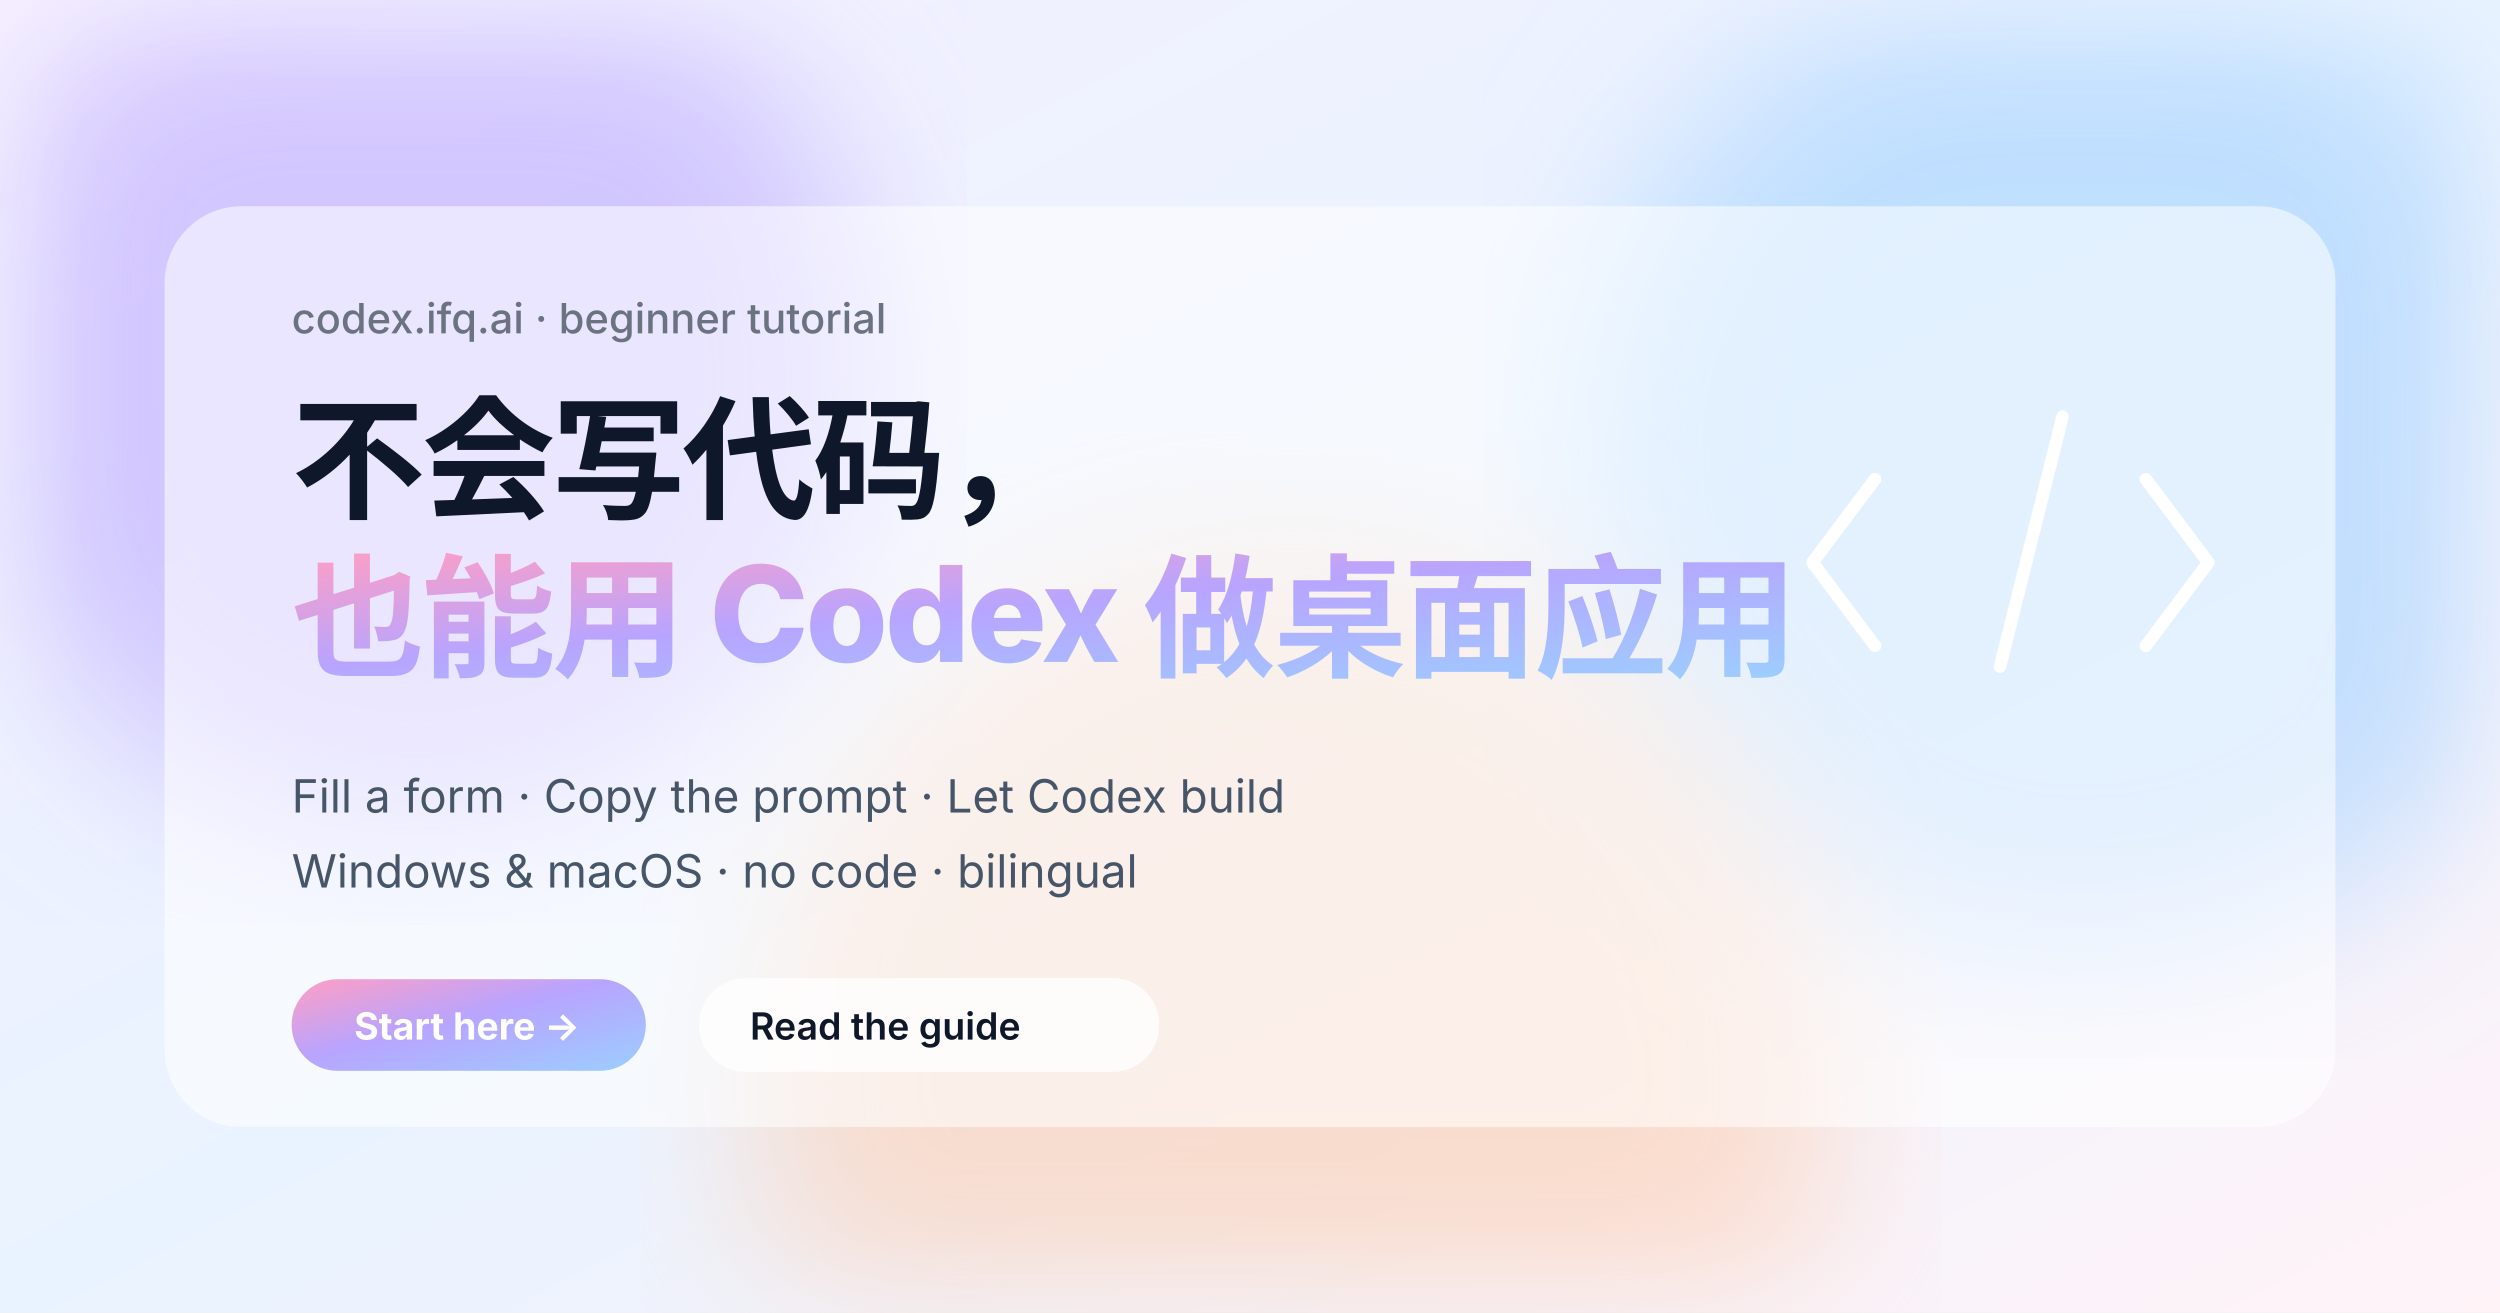
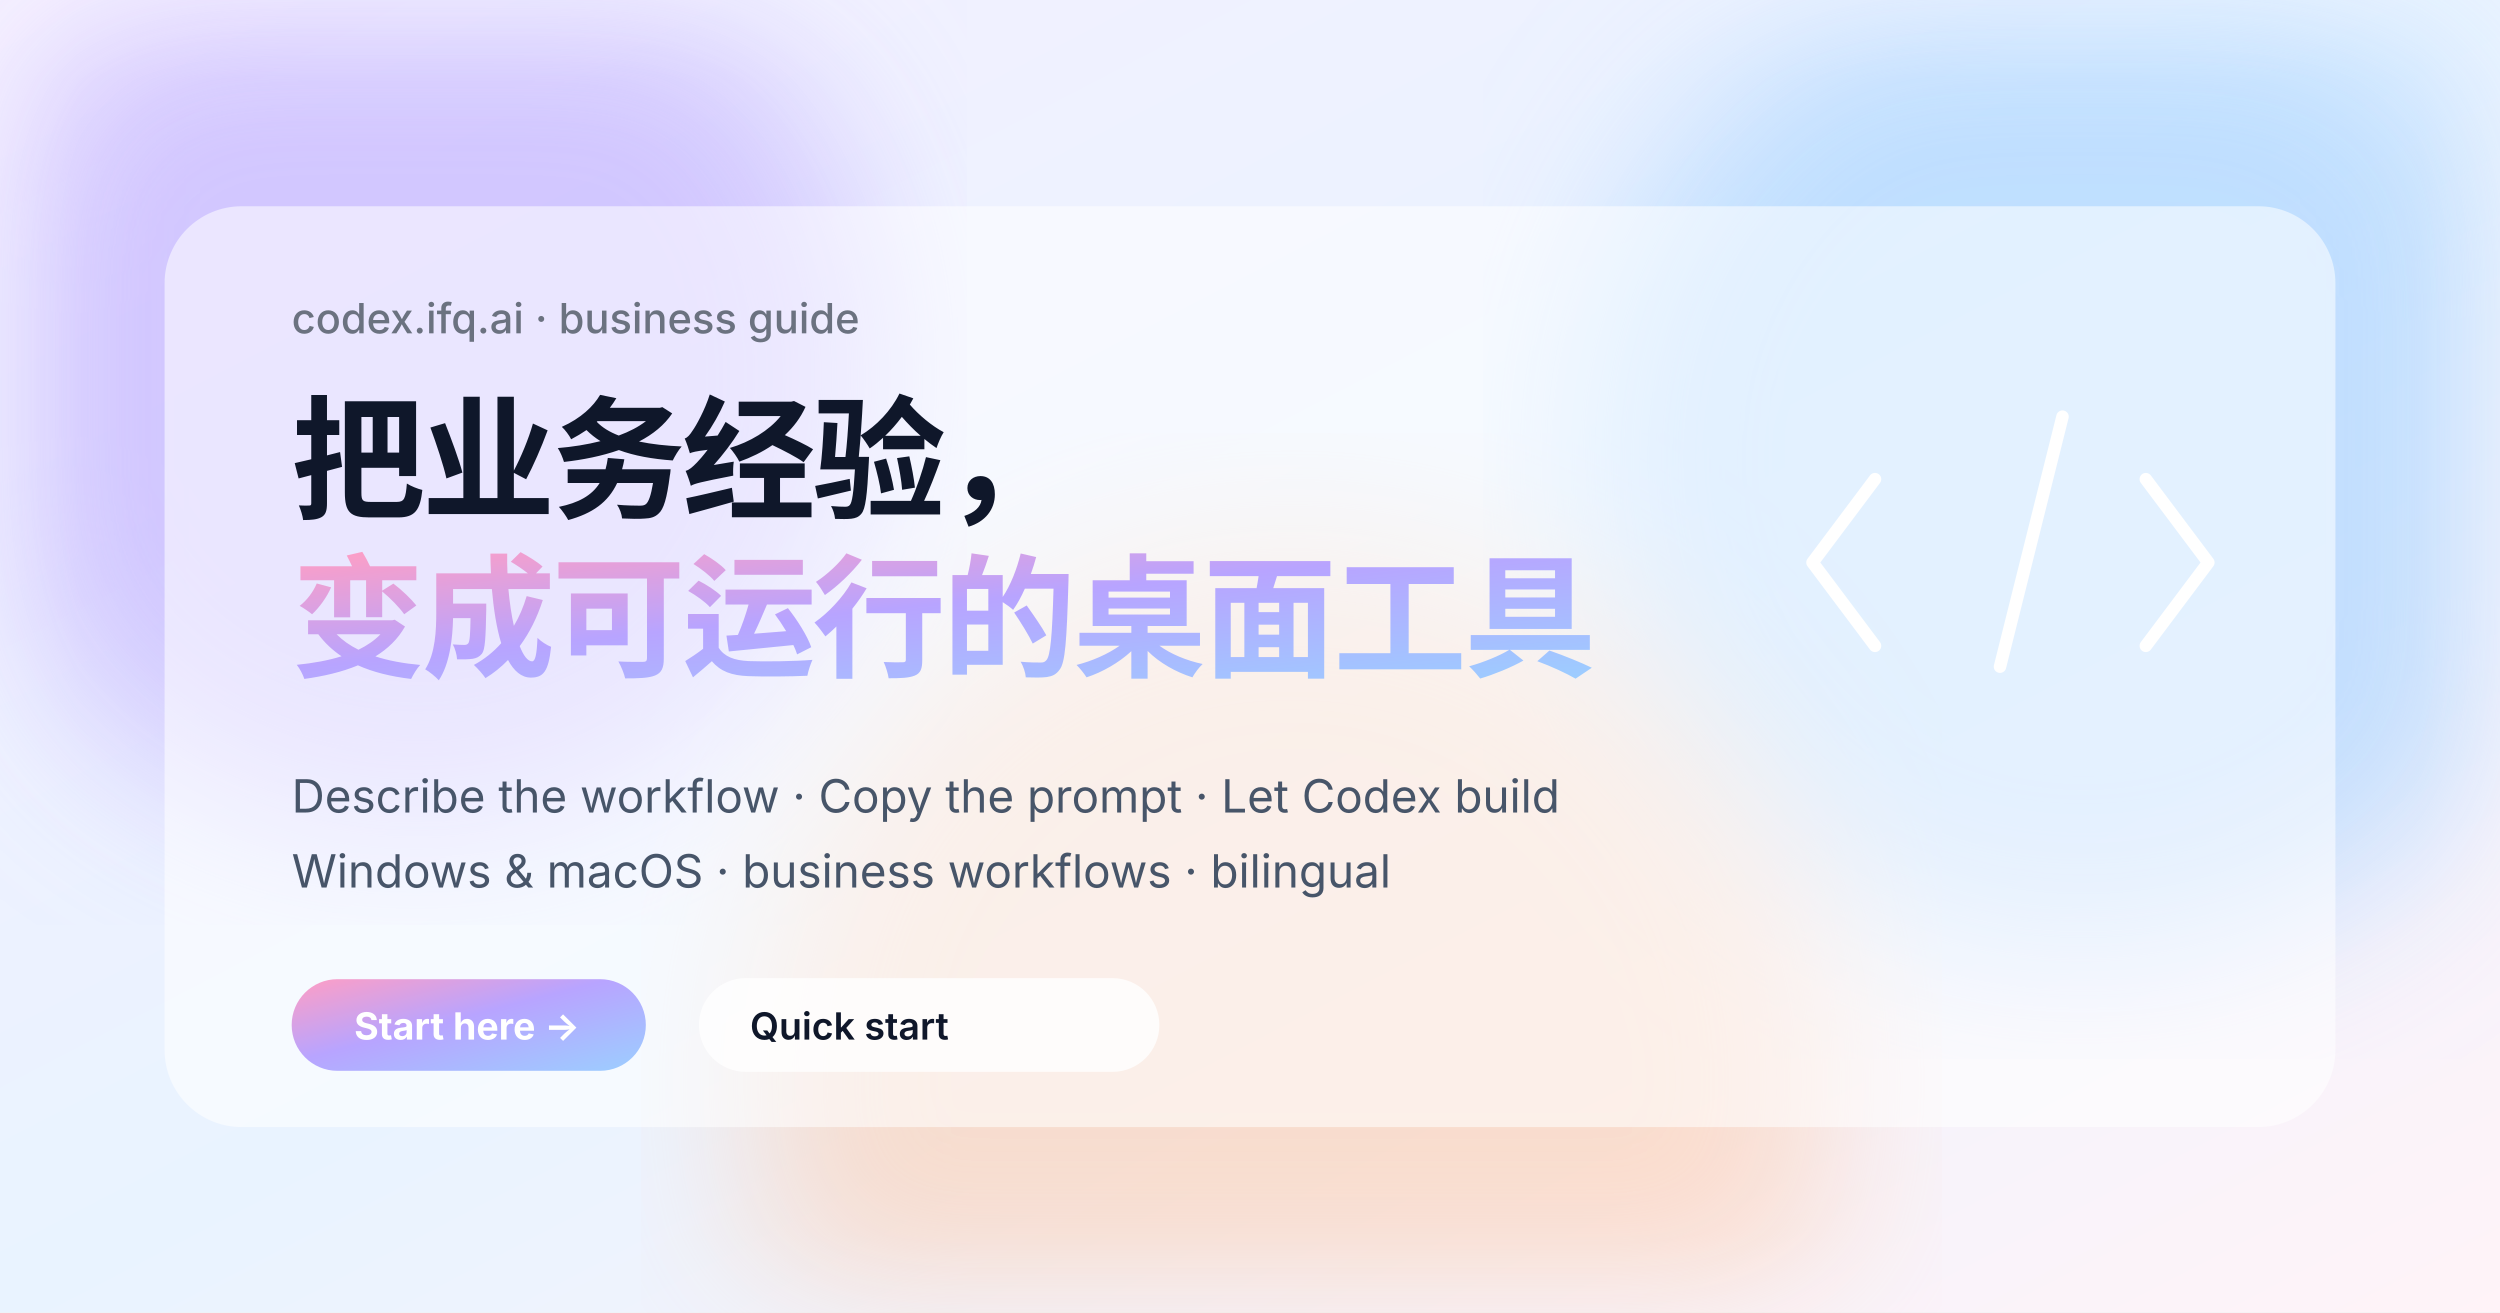
<svg xmlns="http://www.w3.org/2000/svg" viewBox="0 0 1200 630" width="1200" height="630">
  <defs>
    <linearGradient id="bg" x1="0" y1="0" x2="1" y2="1">
      <stop offset="0%" stop-color="#F5F0FF" />
      <stop offset="50%" stop-color="#E9F3FF" />
      <stop offset="100%" stop-color="#FFF3F8" />
    </linearGradient>
    <linearGradient id="accent" x1="0" y1="0" x2="1" y2="1">
      <stop offset="0%" stop-color="#FF9EC4" />
      <stop offset="45%" stop-color="#B8A4FF" />
      <stop offset="100%" stop-color="#9CCEFF" />
    </linearGradient>
    <filter id="blur">
      <feGaussianBlur stdDeviation="40" />
    </filter>
  </defs>
  <rect width="1200" height="630" fill="url(#bg)" />
  <circle cx="200" cy="180" r="220" fill="#B8A4FF" opacity="0.55" filter="url(#blur)" />
  <circle cx="1000" cy="220" r="240" fill="#9CCEFF" opacity="0.55" filter="url(#blur)" />
  <circle cx="620" cy="520" r="260" fill="#FFC6A1" opacity="0.5" filter="url(#blur)" />
  <g transform="translate(80 100)">
    <rect width="1040" height="440" rx="36" fill="white" opacity="0.55" stroke="white" stroke-width="2" />
    <g transform="translate(60 60)" font-family="-apple-system, Inter, 'PingFang SC', 'Microsoft YaHei', sans-serif" fill="#0F172A">
-       <text x="0" y="0" font-size="20" fill="#6B7280" font-weight="500">codex.ifq.ai · beginner tutorial</text>
-       <text x="0" y="84" font-size="64" font-weight="800" letter-spacing="-1.5">不会写代码，</text>
-       <text x="0" y="160" font-size="64" font-weight="800" letter-spacing="-1.5" fill="url(#accent)">也能用 Codex 做桌面应用</text>
-       <text x="0" y="230" font-size="22" fill="#475569">Fill a form · Copy the prompt · Let Codex build</text>
-       <text x="0" y="266" font-size="22" fill="#475569">Windows &amp; macOS · no code · bilingual</text>
+       <text x="0" y="0" font-size="20" fill="#6B7280" font-weight="500">codex.ifq.ai · business guide</text>
+       <text x="0" y="84" font-size="64" font-weight="800" letter-spacing="-1.5">把业务经验，</text>
+       <text x="0" y="160" font-size="64" font-weight="800" letter-spacing="-1.5" fill="url(#accent)">变成可运行的桌面工具</text>
+       <text x="0" y="230" font-size="22" fill="#475569">Describe the workflow · Copy the prompt · Let Codex build</text>
+       <text x="0" y="266" font-size="22" fill="#475569">Windows &amp; macOS · business workflows · bilingual</text>
      <g transform="translate(0 310)">
        <rect width="170" height="44" rx="22" fill="url(#accent)" />
        <text x="30" y="29" font-size="18" font-weight="700" fill="white">Start here →</text>
        <g transform="translate(196 0)">
          <rect width="220" height="44" rx="22" fill="white" opacity="0.8" stroke="white" />
-           <text x="24" y="29" font-size="18" font-weight="600" fill="#0F172A">Read the guide</text>
+           <text x="24" y="29" font-size="18" font-weight="600" fill="#0F172A">Quick start</text>
        </g>
      </g>
    </g>
    <g transform="translate(760 70)">
      <g stroke="white" stroke-width="6" stroke-linecap="round" stroke-linejoin="round" fill="none">
        <path d="M60 60l-30 40 30 40" />
        <path d="M190 60l30 40-30 40" />
        <path d="M150 30l-30 120" />
      </g>
    </g>
  </g>
</svg>
